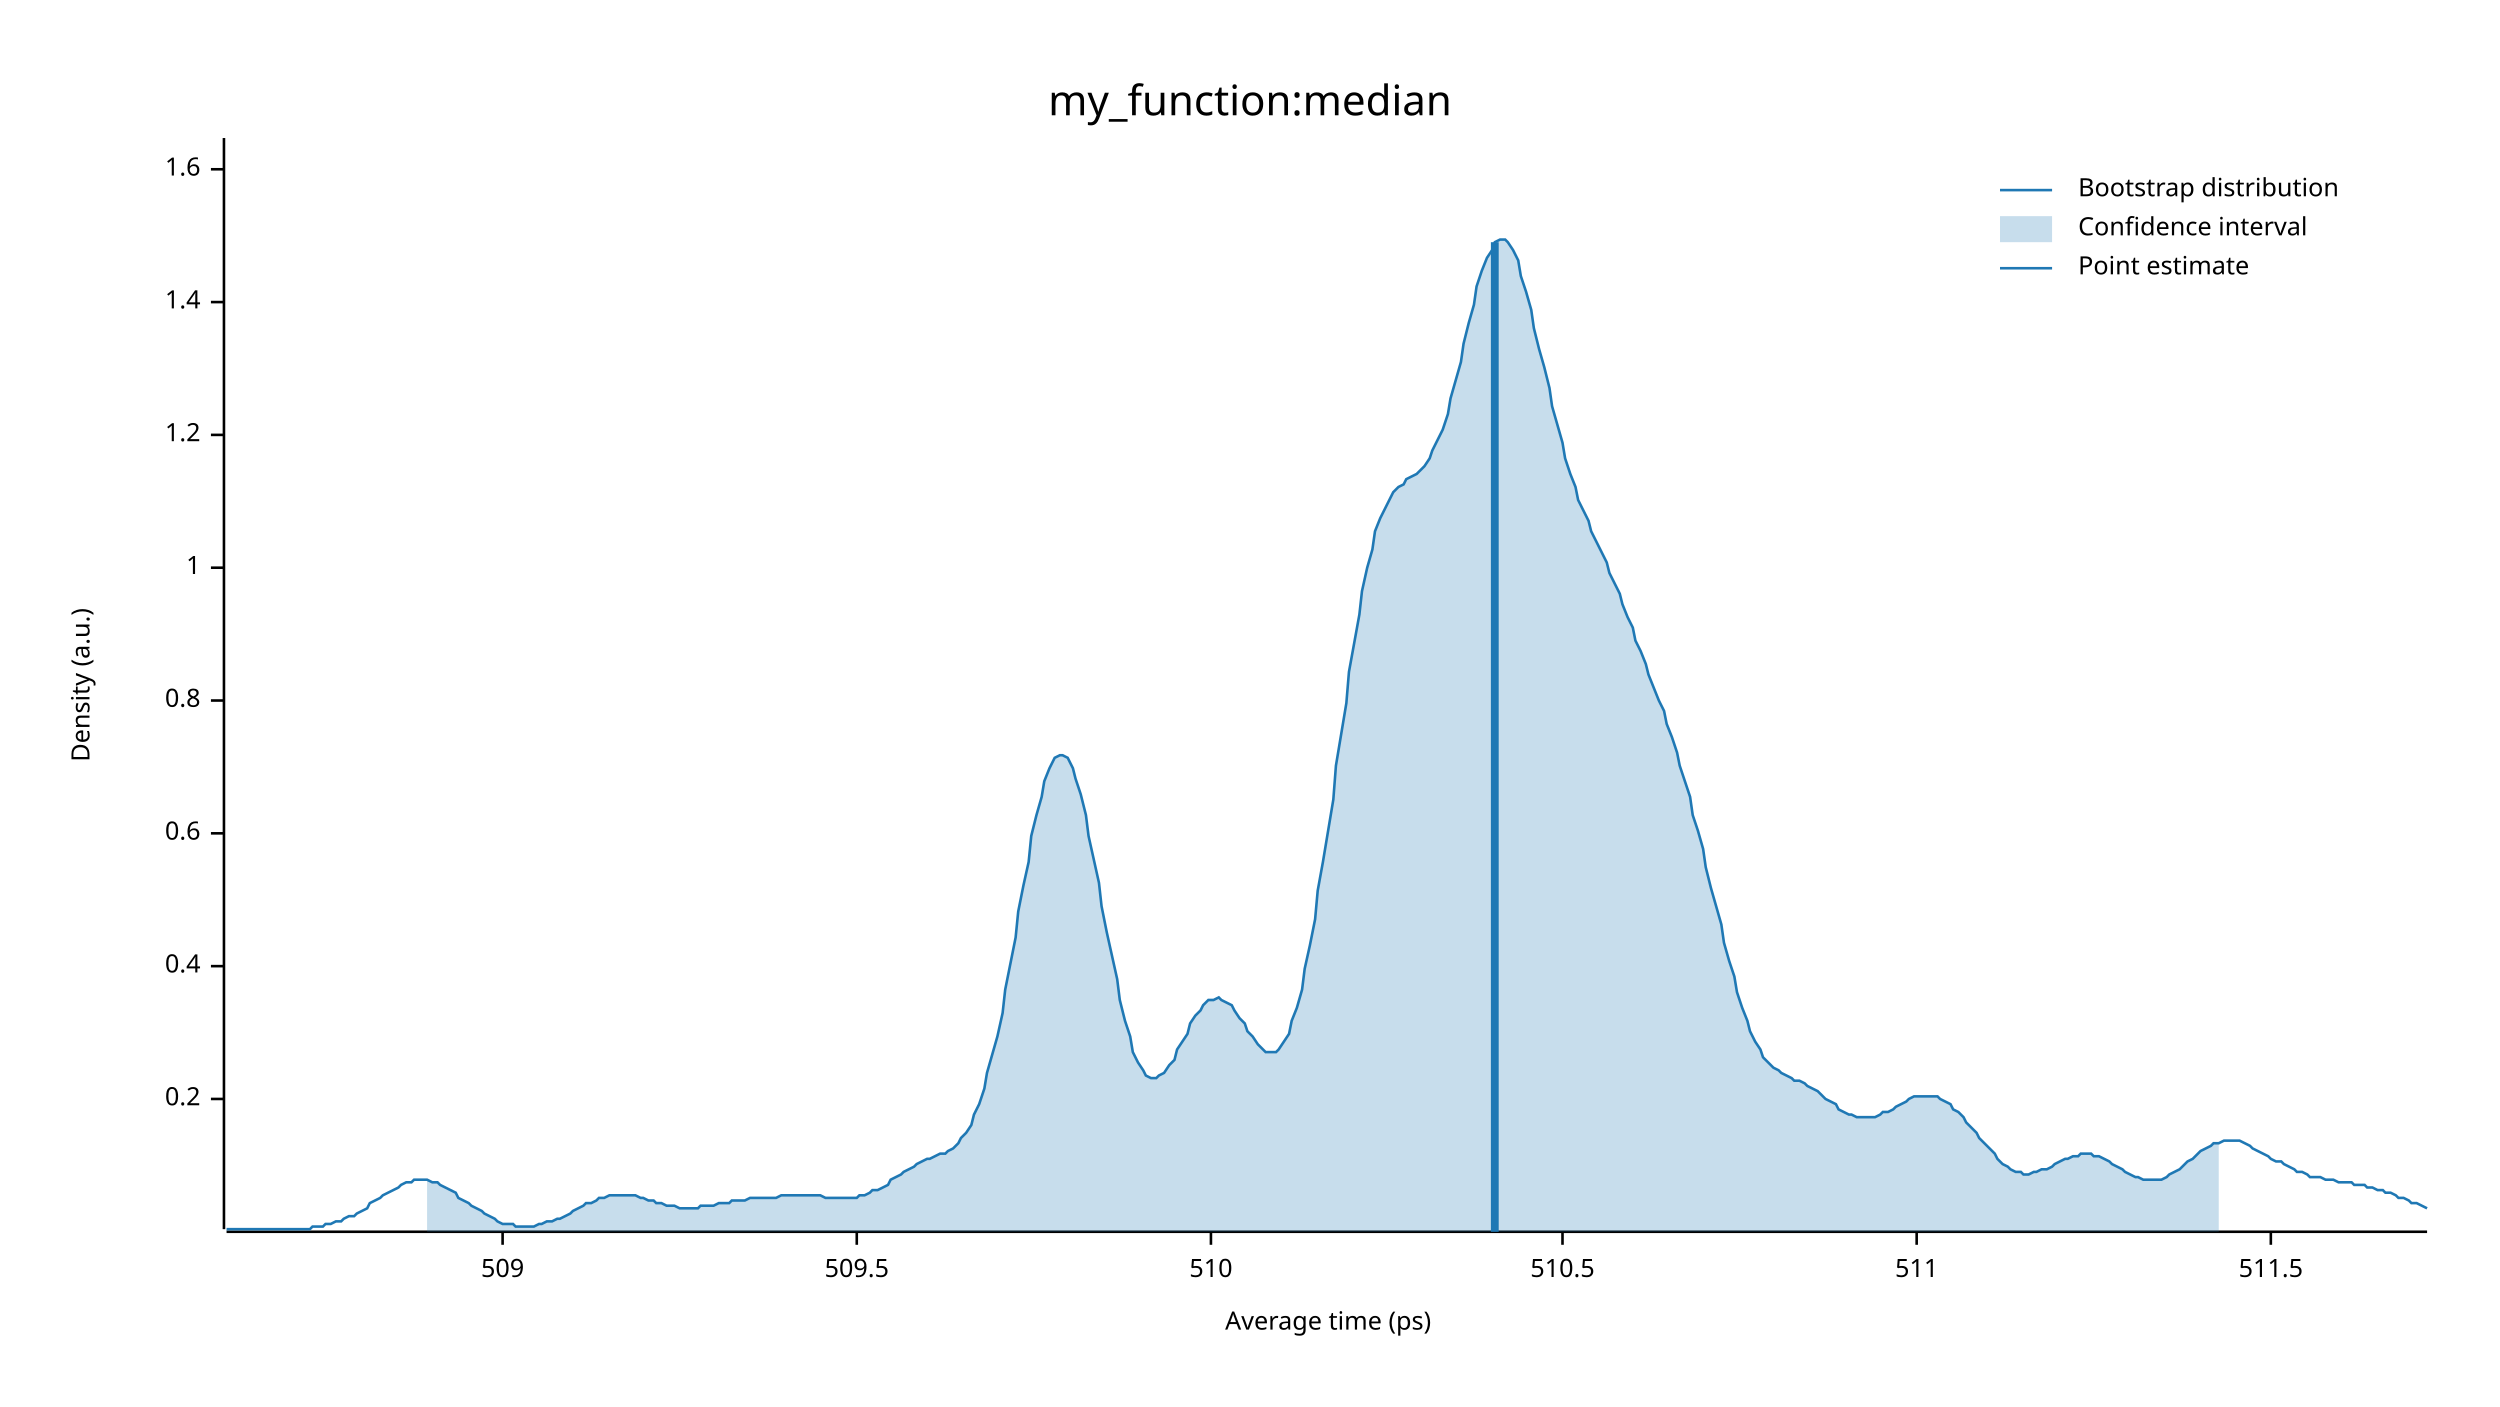
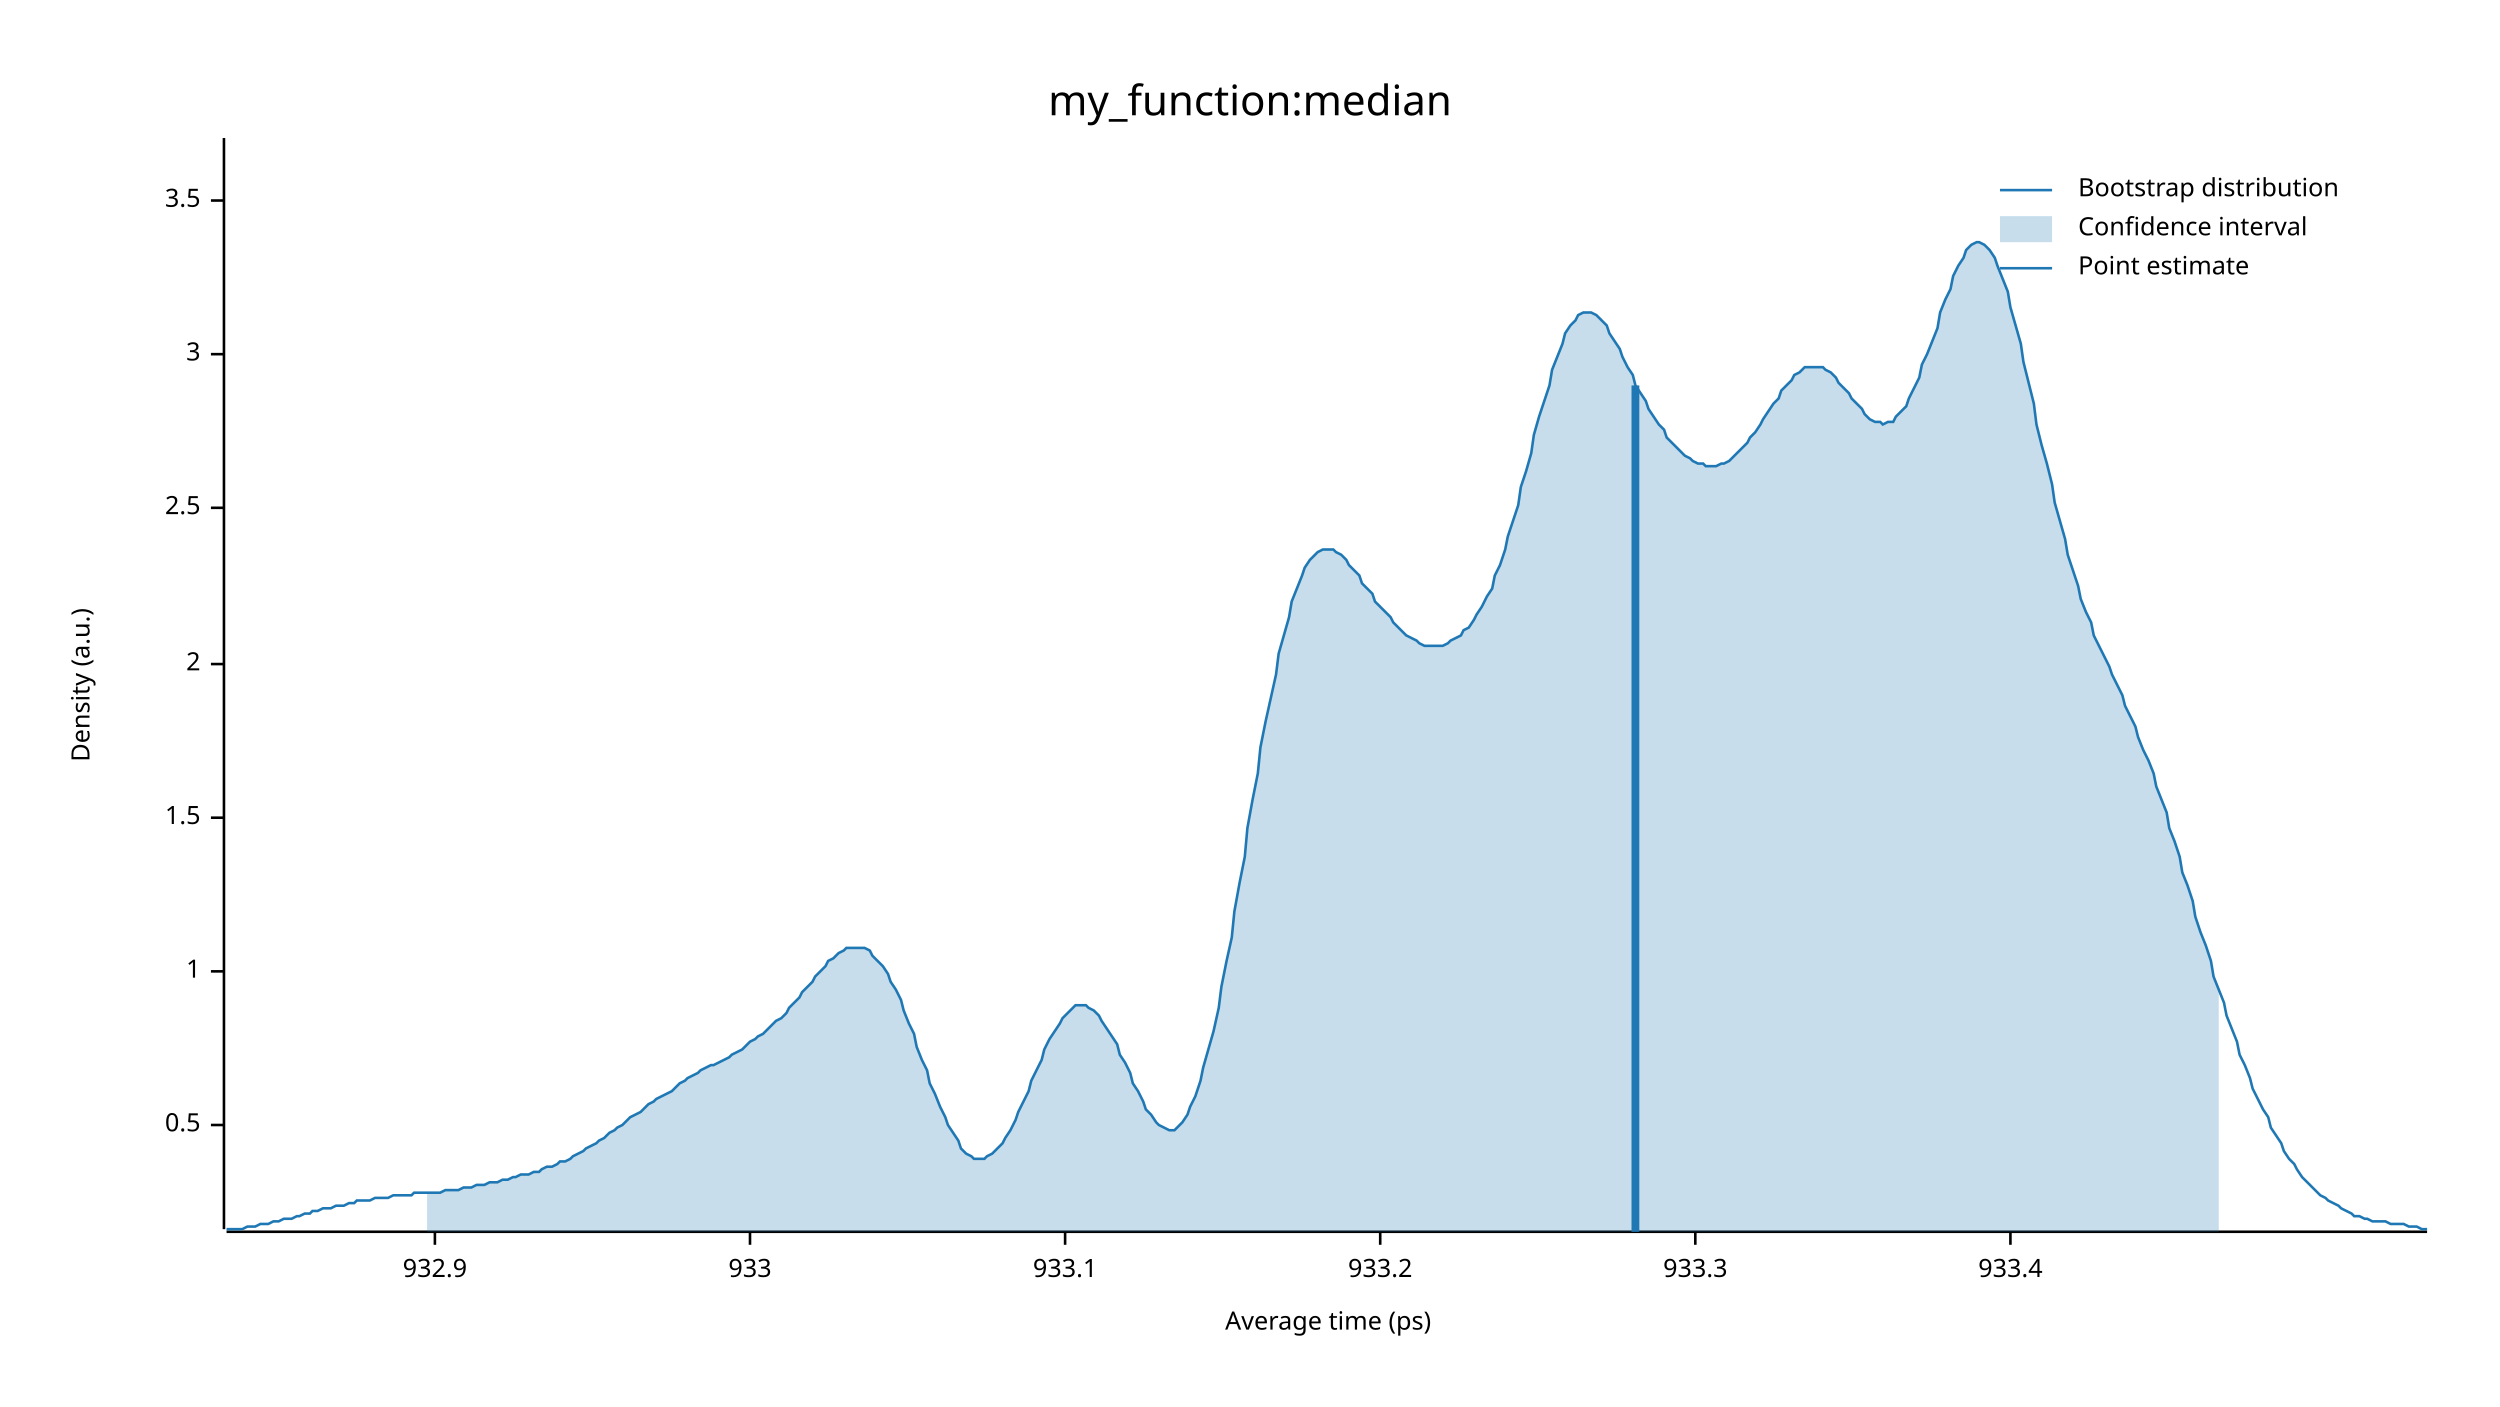
<svg xmlns="http://www.w3.org/2000/svg" width="960" height="540" viewBox="0 0 960 540">
  <text x="480" y="32" dy="0.76em" text-anchor="middle" font-family="sans-serif" font-size="16.129" opacity="1" fill="#000000">
my_function:median
</text>
  <text x="27" y="263" dy="0.76em" text-anchor="middle" font-family="sans-serif" font-size="9.677" opacity="1" fill="#000000" transform="rotate(270, 27, 263)">
Density (a.u.)
</text>
  <text x="510" y="513" dy="-0.5ex" text-anchor="middle" font-family="sans-serif" font-size="9.677" opacity="1" fill="#000000">
Average time (ps)
</text>
  <polyline fill="none" opacity="1" stroke="#000000" stroke-width="1" points="86,53 86,472 " />
-   <text x="77" y="422" dy="0.5ex" text-anchor="end" font-family="sans-serif" font-size="9.677" opacity="1" fill="#000000">
- 0.2
+   <text x="77" y="432" dy="0.5ex" text-anchor="end" font-family="sans-serif" font-size="9.677" opacity="1" fill="#000000">
+ 0.5
</text>
-   <polyline fill="none" opacity="1" stroke="#000000" stroke-width="1" points="81,422 86,422 " />
-   <text x="77" y="371" dy="0.5ex" text-anchor="end" font-family="sans-serif" font-size="9.677" opacity="1" fill="#000000">
- 0.4
- </text>
-   <polyline fill="none" opacity="1" stroke="#000000" stroke-width="1" points="81,371 86,371 " />
-   <text x="77" y="320" dy="0.5ex" text-anchor="end" font-family="sans-serif" font-size="9.677" opacity="1" fill="#000000">
- 0.6
- </text>
-   <polyline fill="none" opacity="1" stroke="#000000" stroke-width="1" points="81,320 86,320 " />
-   <text x="77" y="269" dy="0.5ex" text-anchor="end" font-family="sans-serif" font-size="9.677" opacity="1" fill="#000000">
- 0.8
- </text>
-   <polyline fill="none" opacity="1" stroke="#000000" stroke-width="1" points="81,269 86,269 " />
-   <text x="77" y="218" dy="0.5ex" text-anchor="end" font-family="sans-serif" font-size="9.677" opacity="1" fill="#000000">
+   <polyline fill="none" opacity="1" stroke="#000000" stroke-width="1" points="81,432 86,432 " />
+   <text x="77" y="373" dy="0.5ex" text-anchor="end" font-family="sans-serif" font-size="9.677" opacity="1" fill="#000000">
1
</text>
-   <polyline fill="none" opacity="1" stroke="#000000" stroke-width="1" points="81,218 86,218 " />
-   <text x="77" y="167" dy="0.5ex" text-anchor="end" font-family="sans-serif" font-size="9.677" opacity="1" fill="#000000">
- 1.2
+   <polyline fill="none" opacity="1" stroke="#000000" stroke-width="1" points="81,373 86,373 " />
+   <text x="77" y="314" dy="0.5ex" text-anchor="end" font-family="sans-serif" font-size="9.677" opacity="1" fill="#000000">
+ 1.5
</text>
-   <polyline fill="none" opacity="1" stroke="#000000" stroke-width="1" points="81,167 86,167 " />
-   <text x="77" y="116" dy="0.5ex" text-anchor="end" font-family="sans-serif" font-size="9.677" opacity="1" fill="#000000">
- 1.4
+   <polyline fill="none" opacity="1" stroke="#000000" stroke-width="1" points="81,314 86,314 " />
+   <text x="77" y="255" dy="0.5ex" text-anchor="end" font-family="sans-serif" font-size="9.677" opacity="1" fill="#000000">
+ 2
</text>
-   <polyline fill="none" opacity="1" stroke="#000000" stroke-width="1" points="81,116 86,116 " />
-   <text x="77" y="65" dy="0.5ex" text-anchor="end" font-family="sans-serif" font-size="9.677" opacity="1" fill="#000000">
- 1.6
+   <polyline fill="none" opacity="1" stroke="#000000" stroke-width="1" points="81,255 86,255 " />
+   <text x="77" y="195" dy="0.5ex" text-anchor="end" font-family="sans-serif" font-size="9.677" opacity="1" fill="#000000">
+ 2.5
</text>
-   <polyline fill="none" opacity="1" stroke="#000000" stroke-width="1" points="81,65 86,65 " />
+   <polyline fill="none" opacity="1" stroke="#000000" stroke-width="1" points="81,195 86,195 " />
+   <text x="77" y="136" dy="0.5ex" text-anchor="end" font-family="sans-serif" font-size="9.677" opacity="1" fill="#000000">
+ 3
+ </text>
+   <polyline fill="none" opacity="1" stroke="#000000" stroke-width="1" points="81,136 86,136 " />
+   <text x="77" y="77" dy="0.5ex" text-anchor="end" font-family="sans-serif" font-size="9.677" opacity="1" fill="#000000">
+ 3.5
+ </text>
+   <polyline fill="none" opacity="1" stroke="#000000" stroke-width="1" points="81,77 86,77 " />
  <polyline fill="none" opacity="1" stroke="#000000" stroke-width="1" points="87,473 932,473 " />
-   <text x="193" y="483" dy="0.76em" text-anchor="middle" font-family="sans-serif" font-size="9.677" opacity="1" fill="#000000">
- 509
+   <text x="167" y="483" dy="0.76em" text-anchor="middle" font-family="sans-serif" font-size="9.677" opacity="1" fill="#000000">
+ 932.9
</text>
-   <polyline fill="none" opacity="1" stroke="#000000" stroke-width="1" points="193,473 193,478 " />
-   <text x="329" y="483" dy="0.76em" text-anchor="middle" font-family="sans-serif" font-size="9.677" opacity="1" fill="#000000">
- 509.5
+   <polyline fill="none" opacity="1" stroke="#000000" stroke-width="1" points="167,473 167,478 " />
+   <text x="288" y="483" dy="0.76em" text-anchor="middle" font-family="sans-serif" font-size="9.677" opacity="1" fill="#000000">
+ 933
</text>
-   <polyline fill="none" opacity="1" stroke="#000000" stroke-width="1" points="329,473 329,478 " />
-   <text x="465" y="483" dy="0.76em" text-anchor="middle" font-family="sans-serif" font-size="9.677" opacity="1" fill="#000000">
- 510
+   <polyline fill="none" opacity="1" stroke="#000000" stroke-width="1" points="288,473 288,478 " />
+   <text x="409" y="483" dy="0.76em" text-anchor="middle" font-family="sans-serif" font-size="9.677" opacity="1" fill="#000000">
+ 933.1
</text>
-   <polyline fill="none" opacity="1" stroke="#000000" stroke-width="1" points="465,473 465,478 " />
-   <text x="600" y="483" dy="0.76em" text-anchor="middle" font-family="sans-serif" font-size="9.677" opacity="1" fill="#000000">
- 510.5
+   <polyline fill="none" opacity="1" stroke="#000000" stroke-width="1" points="409,473 409,478 " />
+   <text x="530" y="483" dy="0.76em" text-anchor="middle" font-family="sans-serif" font-size="9.677" opacity="1" fill="#000000">
+ 933.2
</text>
-   <polyline fill="none" opacity="1" stroke="#000000" stroke-width="1" points="600,473 600,478 " />
-   <text x="736" y="483" dy="0.76em" text-anchor="middle" font-family="sans-serif" font-size="9.677" opacity="1" fill="#000000">
- 511
+   <polyline fill="none" opacity="1" stroke="#000000" stroke-width="1" points="530,473 530,478 " />
+   <text x="651" y="483" dy="0.76em" text-anchor="middle" font-family="sans-serif" font-size="9.677" opacity="1" fill="#000000">
+ 933.3
</text>
-   <polyline fill="none" opacity="1" stroke="#000000" stroke-width="1" points="736,473 736,478 " />
-   <text x="872" y="483" dy="0.76em" text-anchor="middle" font-family="sans-serif" font-size="9.677" opacity="1" fill="#000000">
- 511.5
+   <polyline fill="none" opacity="1" stroke="#000000" stroke-width="1" points="651,473 651,478 " />
+   <text x="772" y="483" dy="0.76em" text-anchor="middle" font-family="sans-serif" font-size="9.677" opacity="1" fill="#000000">
+ 933.4
</text>
-   <polyline fill="none" opacity="1" stroke="#000000" stroke-width="1" points="872,473 872,478 " />
-   <polyline fill="none" opacity="1" stroke="#1F78B4" stroke-width="1" points="87,472 88,472 90,472 92,472 93,472 95,472 97,472 98,472 100,472 102,472 103,472 105,472 107,472 109,472 110,472 112,472 114,472 115,472 117,472 119,472 120,471 122,471 124,471 125,470 127,470 129,469 131,469 132,468 134,467 136,467 137,466 139,465 141,464 142,462 144,461 146,460 147,459 149,458 151,457 153,456 154,455 156,454 158,454 159,453 161,453 163,453 164,453 166,454 168,454 169,455 171,456 173,457 175,458 176,460 178,461 180,462 181,463 183,464 185,465 186,466 188,467 190,468 191,469 193,470 195,470 197,470 198,471 200,471 202,471 203,471 205,471 207,470 208,470 210,469 212,469 214,468 215,468 217,467 219,466 220,465 222,464 224,463 225,462 227,462 229,461 230,460 232,460 234,459 236,459 237,459 239,459 241,459 242,459 244,459 246,460 247,460 249,461 251,461 252,462 254,462 256,463 258,463 259,463 261,464 263,464 264,464 266,464 268,464 269,463 271,463 273,463 274,463 276,462 278,462 280,462 281,461 283,461 285,461 286,461 288,460 290,460 291,460 293,460 295,460 296,460 298,460 300,459 302,459 303,459 305,459 307,459 308,459 310,459 312,459 313,459 315,459 317,460 318,460 320,460 322,460 324,460 325,460 327,460 329,460 330,459 332,459 334,458 335,457 337,457 339,456 341,455 342,453 344,452 346,451 347,450 349,449 351,448 352,447 354,446 356,445 357,445 359,444 361,443 363,443 364,442 366,441 368,439 369,437 371,435 373,432 374,428 376,424 378,418 379,412 381,405 383,398 385,389 386,380 388,370 390,360 391,350 393,340 395,331 396,321 398,313 400,306 401,300 403,295 405,291 407,290 408,290 410,291 412,295 413,299 415,305 417,313 418,321 420,330 422,339 423,348 425,358 427,367 429,376 430,384 432,392 434,398 435,404 437,408 439,411 440,413 442,414 444,414 445,413 447,412 449,409 451,407 452,403 454,400 456,397 457,393 459,390 461,388 462,386 464,384 466,384 468,383 469,384 471,385 473,386 474,388 476,391 478,393 479,396 481,398 483,401 484,402 486,404 488,404 490,404 491,403 493,400 495,397 496,392 498,387 500,380 501,372 503,363 505,353 506,342 508,331 510,319 512,307 513,294 515,282 517,270 518,258 520,247 522,236 523,227 525,218 527,211 528,204 530,199 532,195 534,191 535,189 537,187 539,186 540,184 542,183 544,182 545,181 547,179 549,176 550,173 552,169 554,165 556,159 557,153 559,146 561,139 562,132 564,124 566,117 567,110 569,104 571,99 573,96 574,93 576,92 578,92 579,93 581,96 583,100 584,106 586,112 588,119 589,126 591,134 593,141 595,149 596,156 598,163 600,170 601,176 603,182 605,187 606,192 608,196 610,200 611,204 613,208 615,212 617,216 618,220 620,224 622,228 623,232 625,237 627,241 628,246 630,250 632,255 633,259 635,264 637,269 639,273 640,278 642,283 644,289 645,294 647,300 649,306 650,313 652,319 654,326 655,333 657,341 659,348 661,355 662,362 664,369 666,375 667,381 669,387 671,392 672,396 674,400 676,403 677,406 679,408 681,410 683,411 684,412 686,413 688,414 689,415 691,415 693,416 694,417 696,418 698,419 700,421 701,422 703,423 705,424 706,426 708,427 710,428 711,428 713,429 715,429 716,429 718,429 720,429 722,428 723,427 725,427 727,426 728,425 730,424 732,423 733,422 735,421 737,421 738,421 740,421 742,421 744,421 745,422 747,423 749,424 750,426 752,427 754,429 755,431 757,433 759,435 760,437 762,439 764,441 766,443 767,445 769,447 771,448 772,449 774,450 776,450 777,451 779,451 781,450 782,450 784,449 786,449 788,448 789,447 791,446 793,445 794,445 796,444 798,444 799,443 801,443 803,443 804,444 806,444 808,445 810,446 811,447 813,448 815,449 816,450 818,451 820,452 821,452 823,453 825,453 827,453 828,453 830,453 832,452 833,451 835,450 837,449 838,448 840,446 842,445 843,444 845,442 847,441 849,440 850,439 852,439 854,438 855,438 857,438 859,438 860,438 862,439 864,440 865,441 867,442 869,443 871,444 872,445 874,446 876,446 877,447 879,448 881,449 882,450 884,450 886,451 887,452 889,452 891,452 893,453 894,453 896,453 898,454 899,454 901,454 903,454 904,455 906,455 908,455 909,456 911,456 913,457 915,457 916,458 918,458 920,459 921,460 923,460 925,461 926,462 928,462 930,463 932,464 " />
-   <polygon opacity="0.25" fill="#1F78B4" points="164,453 166,454 168,454 169,455 171,456 173,457 175,458 176,460 178,461 180,462 181,463 183,464 185,465 186,466 188,467 190,468 191,469 193,470 195,470 197,470 198,471 200,471 202,471 203,471 205,471 207,470 208,470 210,469 212,469 214,468 215,468 217,467 219,466 220,465 222,464 224,463 225,462 227,462 229,461 230,460 232,460 234,459 236,459 237,459 239,459 241,459 242,459 244,459 246,460 247,460 249,461 251,461 252,462 254,462 256,463 258,463 259,463 261,464 263,464 264,464 266,464 268,464 269,463 271,463 273,463 274,463 276,462 278,462 280,462 281,461 283,461 285,461 286,461 288,460 290,460 291,460 293,460 295,460 296,460 298,460 300,459 302,459 303,459 305,459 307,459 308,459 310,459 312,459 313,459 315,459 317,460 318,460 320,460 322,460 324,460 325,460 327,460 329,460 330,459 332,459 334,458 335,457 337,457 339,456 341,455 342,453 344,452 346,451 347,450 349,449 351,448 352,447 354,446 356,445 357,445 359,444 361,443 363,443 364,442 366,441 368,439 369,437 371,435 373,432 374,428 376,424 378,418 379,412 381,405 383,398 385,389 386,380 388,370 390,360 391,350 393,340 395,331 396,321 398,313 400,306 401,300 403,295 405,291 407,290 408,290 410,291 412,295 413,299 415,305 417,313 418,321 420,330 422,339 423,348 425,358 427,367 429,376 430,384 432,392 434,398 435,404 437,408 439,411 440,413 442,414 444,414 445,413 447,412 449,409 451,407 452,403 454,400 456,397 457,393 459,390 461,388 462,386 464,384 466,384 468,383 469,384 471,385 473,386 474,388 476,391 478,393 479,396 481,398 483,401 484,402 486,404 488,404 490,404 491,403 493,400 495,397 496,392 498,387 500,380 501,372 503,363 505,353 506,342 508,331 510,319 512,307 513,294 515,282 517,270 518,258 520,247 522,236 523,227 525,218 527,211 528,204 530,199 532,195 534,191 535,189 537,187 539,186 540,184 542,183 544,182 545,181 547,179 549,176 550,173 552,169 554,165 556,159 557,153 559,146 561,139 562,132 564,124 566,117 567,110 569,104 571,99 573,96 574,93 576,92 578,92 579,93 581,96 583,100 584,106 586,112 588,119 589,126 591,134 593,141 595,149 596,156 598,163 600,170 601,176 603,182 605,187 606,192 608,196 610,200 611,204 613,208 615,212 617,216 618,220 620,224 622,228 623,232 625,237 627,241 628,246 630,250 632,255 633,259 635,264 637,269 639,273 640,278 642,283 644,289 645,294 647,300 649,306 650,313 652,319 654,326 655,333 657,341 659,348 661,355 662,362 664,369 666,375 667,381 669,387 671,392 672,396 674,400 676,403 677,406 679,408 681,410 683,411 684,412 686,413 688,414 689,415 691,415 693,416 694,417 696,418 698,419 700,421 701,422 703,423 705,424 706,426 708,427 710,428 711,428 713,429 715,429 716,429 718,429 720,429 722,428 723,427 725,427 727,426 728,425 730,424 732,423 733,422 735,421 737,421 738,421 740,421 742,421 744,421 745,422 747,423 749,424 750,426 752,427 754,429 755,431 757,433 759,435 760,437 762,439 764,441 766,443 767,445 769,447 771,448 772,449 774,450 776,450 777,451 779,451 781,450 782,450 784,449 786,449 788,448 789,447 791,446 793,445 794,445 796,444 798,444 799,443 801,443 803,443 804,444 806,444 808,445 810,446 811,447 813,448 815,449 816,450 818,451 820,452 821,452 823,453 825,453 827,453 828,453 830,453 832,452 833,451 835,450 837,449 838,448 840,446 842,445 843,444 845,442 847,441 849,440 850,439 852,439 852,473 164,473 " />
-   <polyline fill="none" opacity="1" stroke="#1F78B4" stroke-width="3" points="574,473 574,93 " />
+   <polyline fill="none" opacity="1" stroke="#000000" stroke-width="1" points="772,473 772,478 " />
+   <polyline fill="none" opacity="1" stroke="#1F78B4" stroke-width="1" points="87,472 88,472 90,472 92,472 93,472 95,471 97,471 98,471 100,470 102,470 103,470 105,469 107,469 109,468 110,468 112,468 114,467 115,467 117,466 119,466 120,465 122,465 124,464 125,464 127,464 129,463 131,463 132,463 134,462 136,462 137,461 139,461 141,461 142,461 144,460 146,460 147,460 149,460 151,459 153,459 154,459 156,459 158,459 159,458 161,458 163,458 164,458 166,458 168,458 169,458 171,457 173,457 175,457 176,457 178,456 180,456 181,456 183,455 185,455 186,455 188,454 190,454 191,454 193,453 195,453 197,452 198,452 200,451 202,451 203,451 205,450 207,450 208,449 210,448 212,448 214,447 215,446 217,446 219,445 220,444 222,443 224,442 225,441 227,440 229,439 230,438 232,437 234,435 236,434 237,433 239,432 241,430 242,429 244,428 246,427 247,426 249,424 251,423 252,422 254,421 256,420 258,419 259,418 261,416 263,415 264,414 266,413 268,412 269,411 271,410 273,409 274,409 276,408 278,407 280,406 281,405 283,404 285,403 286,402 288,400 290,399 291,398 293,397 295,395 296,394 298,392 300,391 302,389 303,387 305,385 307,383 308,381 310,379 312,377 313,375 315,373 317,371 318,369 320,368 322,366 324,365 325,364 327,364 329,364 330,364 332,364 334,365 335,367 337,369 339,371 341,374 342,377 344,380 346,384 347,388 349,393 351,397 352,402 354,407 356,411 357,416 359,420 361,425 363,429 364,432 366,435 368,438 369,441 371,443 373,444 374,445 376,445 378,445 379,444 381,443 383,441 385,439 386,437 388,434 390,430 391,427 393,423 395,419 396,415 398,411 400,407 401,403 403,399 405,396 407,393 408,391 410,389 412,387 413,386 415,386 417,386 418,387 420,388 422,390 423,392 425,395 427,398 429,401 430,405 432,408 434,412 435,416 437,419 439,423 440,426 442,428 444,431 445,432 447,433 449,434 451,434 452,433 454,431 456,428 457,425 459,421 461,415 462,410 464,403 466,396 468,387 469,379 471,369 473,360 474,350 476,339 478,329 479,318 481,307 483,297 484,287 486,277 488,268 490,259 491,251 493,244 495,237 496,231 498,226 500,221 501,218 503,215 505,213 506,212 508,211 510,211 512,211 513,212 515,213 517,215 518,217 520,219 522,221 523,224 525,226 527,228 528,231 530,233 532,235 534,237 535,239 537,241 539,243 540,244 542,245 544,246 545,247 547,248 549,248 550,248 552,248 554,248 556,247 557,246 559,245 561,244 562,242 564,241 566,238 567,236 569,233 571,229 573,226 574,221 576,217 578,211 579,206 581,200 583,194 584,187 586,181 588,174 589,167 591,160 593,154 595,148 596,142 598,137 600,132 601,128 603,125 605,123 606,121 608,120 610,120 611,120 613,121 615,123 617,125 618,128 620,131 622,134 623,137 625,141 627,144 628,148 630,151 632,154 633,157 635,160 637,163 639,165 640,168 642,170 644,172 645,173 647,175 649,176 650,177 652,178 654,178 655,179 657,179 659,179 661,178 662,178 664,177 666,175 667,174 669,172 671,170 672,168 674,166 676,163 677,161 679,158 681,155 683,153 684,150 686,148 688,146 689,144 691,143 693,141 694,141 696,141 698,141 700,141 701,142 703,143 705,145 706,147 708,149 710,151 711,153 713,155 715,157 716,159 718,161 720,162 722,162 723,163 725,162 727,162 728,160 730,158 732,156 733,153 735,149 737,145 738,140 740,136 742,131 744,126 745,120 747,115 749,111 750,106 752,102 754,99 755,96 757,94 759,93 760,93 762,94 764,96 766,99 767,102 769,107 771,112 772,118 774,125 776,132 777,139 779,147 781,155 782,163 784,171 786,178 788,186 789,193 791,200 793,207 794,213 796,219 798,225 799,230 801,235 803,239 804,244 806,248 808,252 810,256 811,259 813,263 815,267 816,271 818,275 820,279 821,283 823,288 825,292 827,297 828,302 830,307 832,312 833,318 835,323 837,329 838,335 840,340 842,346 843,352 845,358 847,363 849,369 850,375 852,380 854,385 855,390 857,395 859,400 860,405 862,409 864,414 865,418 867,422 869,426 871,429 872,433 874,436 876,439 877,442 879,445 881,447 882,449 884,452 886,454 887,455 889,457 891,459 893,460 894,461 896,462 898,463 899,464 901,465 903,466 904,467 906,467 908,468 909,468 911,469 913,469 915,469 916,469 918,470 920,470 921,470 923,470 925,471 926,471 928,471 930,472 932,472 " />
+   <polygon opacity="0.25" fill="#1F78B4" points="164,458 166,458 168,458 169,458 171,457 173,457 175,457 176,457 178,456 180,456 181,456 183,455 185,455 186,455 188,454 190,454 191,454 193,453 195,453 197,452 198,452 200,451 202,451 203,451 205,450 207,450 208,449 210,448 212,448 214,447 215,446 217,446 219,445 220,444 222,443 224,442 225,441 227,440 229,439 230,438 232,437 234,435 236,434 237,433 239,432 241,430 242,429 244,428 246,427 247,426 249,424 251,423 252,422 254,421 256,420 258,419 259,418 261,416 263,415 264,414 266,413 268,412 269,411 271,410 273,409 274,409 276,408 278,407 280,406 281,405 283,404 285,403 286,402 288,400 290,399 291,398 293,397 295,395 296,394 298,392 300,391 302,389 303,387 305,385 307,383 308,381 310,379 312,377 313,375 315,373 317,371 318,369 320,368 322,366 324,365 325,364 327,364 329,364 330,364 332,364 334,365 335,367 337,369 339,371 341,374 342,377 344,380 346,384 347,388 349,393 351,397 352,402 354,407 356,411 357,416 359,420 361,425 363,429 364,432 366,435 368,438 369,441 371,443 373,444 374,445 376,445 378,445 379,444 381,443 383,441 385,439 386,437 388,434 390,430 391,427 393,423 395,419 396,415 398,411 400,407 401,403 403,399 405,396 407,393 408,391 410,389 412,387 413,386 415,386 417,386 418,387 420,388 422,390 423,392 425,395 427,398 429,401 430,405 432,408 434,412 435,416 437,419 439,423 440,426 442,428 444,431 445,432 447,433 449,434 451,434 452,433 454,431 456,428 457,425 459,421 461,415 462,410 464,403 466,396 468,387 469,379 471,369 473,360 474,350 476,339 478,329 479,318 481,307 483,297 484,287 486,277 488,268 490,259 491,251 493,244 495,237 496,231 498,226 500,221 501,218 503,215 505,213 506,212 508,211 510,211 512,211 513,212 515,213 517,215 518,217 520,219 522,221 523,224 525,226 527,228 528,231 530,233 532,235 534,237 535,239 537,241 539,243 540,244 542,245 544,246 545,247 547,248 549,248 550,248 552,248 554,248 556,247 557,246 559,245 561,244 562,242 564,241 566,238 567,236 569,233 571,229 573,226 574,221 576,217 578,211 579,206 581,200 583,194 584,187 586,181 588,174 589,167 591,160 593,154 595,148 596,142 598,137 600,132 601,128 603,125 605,123 606,121 608,120 610,120 611,120 613,121 615,123 617,125 618,128 620,131 622,134 623,137 625,141 627,144 628,148 630,151 632,154 633,157 635,160 637,163 639,165 640,168 642,170 644,172 645,173 647,175 649,176 650,177 652,178 654,178 655,179 657,179 659,179 661,178 662,178 664,177 666,175 667,174 669,172 671,170 672,168 674,166 676,163 677,161 679,158 681,155 683,153 684,150 686,148 688,146 689,144 691,143 693,141 694,141 696,141 698,141 700,141 701,142 703,143 705,145 706,147 708,149 710,151 711,153 713,155 715,157 716,159 718,161 720,162 722,162 723,163 725,162 727,162 728,160 730,158 732,156 733,153 735,149 737,145 738,140 740,136 742,131 744,126 745,120 747,115 749,111 750,106 752,102 754,99 755,96 757,94 759,93 760,93 762,94 764,96 766,99 767,102 769,107 771,112 772,118 774,125 776,132 777,139 779,147 781,155 782,163 784,171 786,178 788,186 789,193 791,200 793,207 794,213 796,219 798,225 799,230 801,235 803,239 804,244 806,248 808,252 810,256 811,259 813,263 815,267 816,271 818,275 820,279 821,283 823,288 825,292 827,297 828,302 830,307 832,312 833,318 835,323 837,329 838,335 840,340 842,346 843,352 845,358 847,363 849,369 850,375 852,380 852,473 164,473 " />
+   <polyline fill="none" opacity="1" stroke="#1F78B4" stroke-width="3" points="628,473 628,148 " />
  <text x="798" y="68" dy="0.76em" text-anchor="start" font-family="sans-serif" font-size="9.677" opacity="1" fill="#000000">
Bootstrap distribution
</text>
  <text x="798" y="83" dy="0.76em" text-anchor="start" font-family="sans-serif" font-size="9.677" opacity="1" fill="#000000">
Confidence interval
</text>
  <text x="798" y="98" dy="0.76em" text-anchor="start" font-family="sans-serif" font-size="9.677" opacity="1" fill="#000000">
Point estimate
</text>
  <polyline fill="none" opacity="1" stroke="#1F78B4" stroke-width="1" points="768,73 788,73 " />
  <rect x="768" y="83" width="20" height="10" opacity="0.25" fill="#1F78B4" stroke="none" />
  <polyline fill="none" opacity="1" stroke="#1F78B4" stroke-width="1" points="768,103 788,103 " />
</svg>
